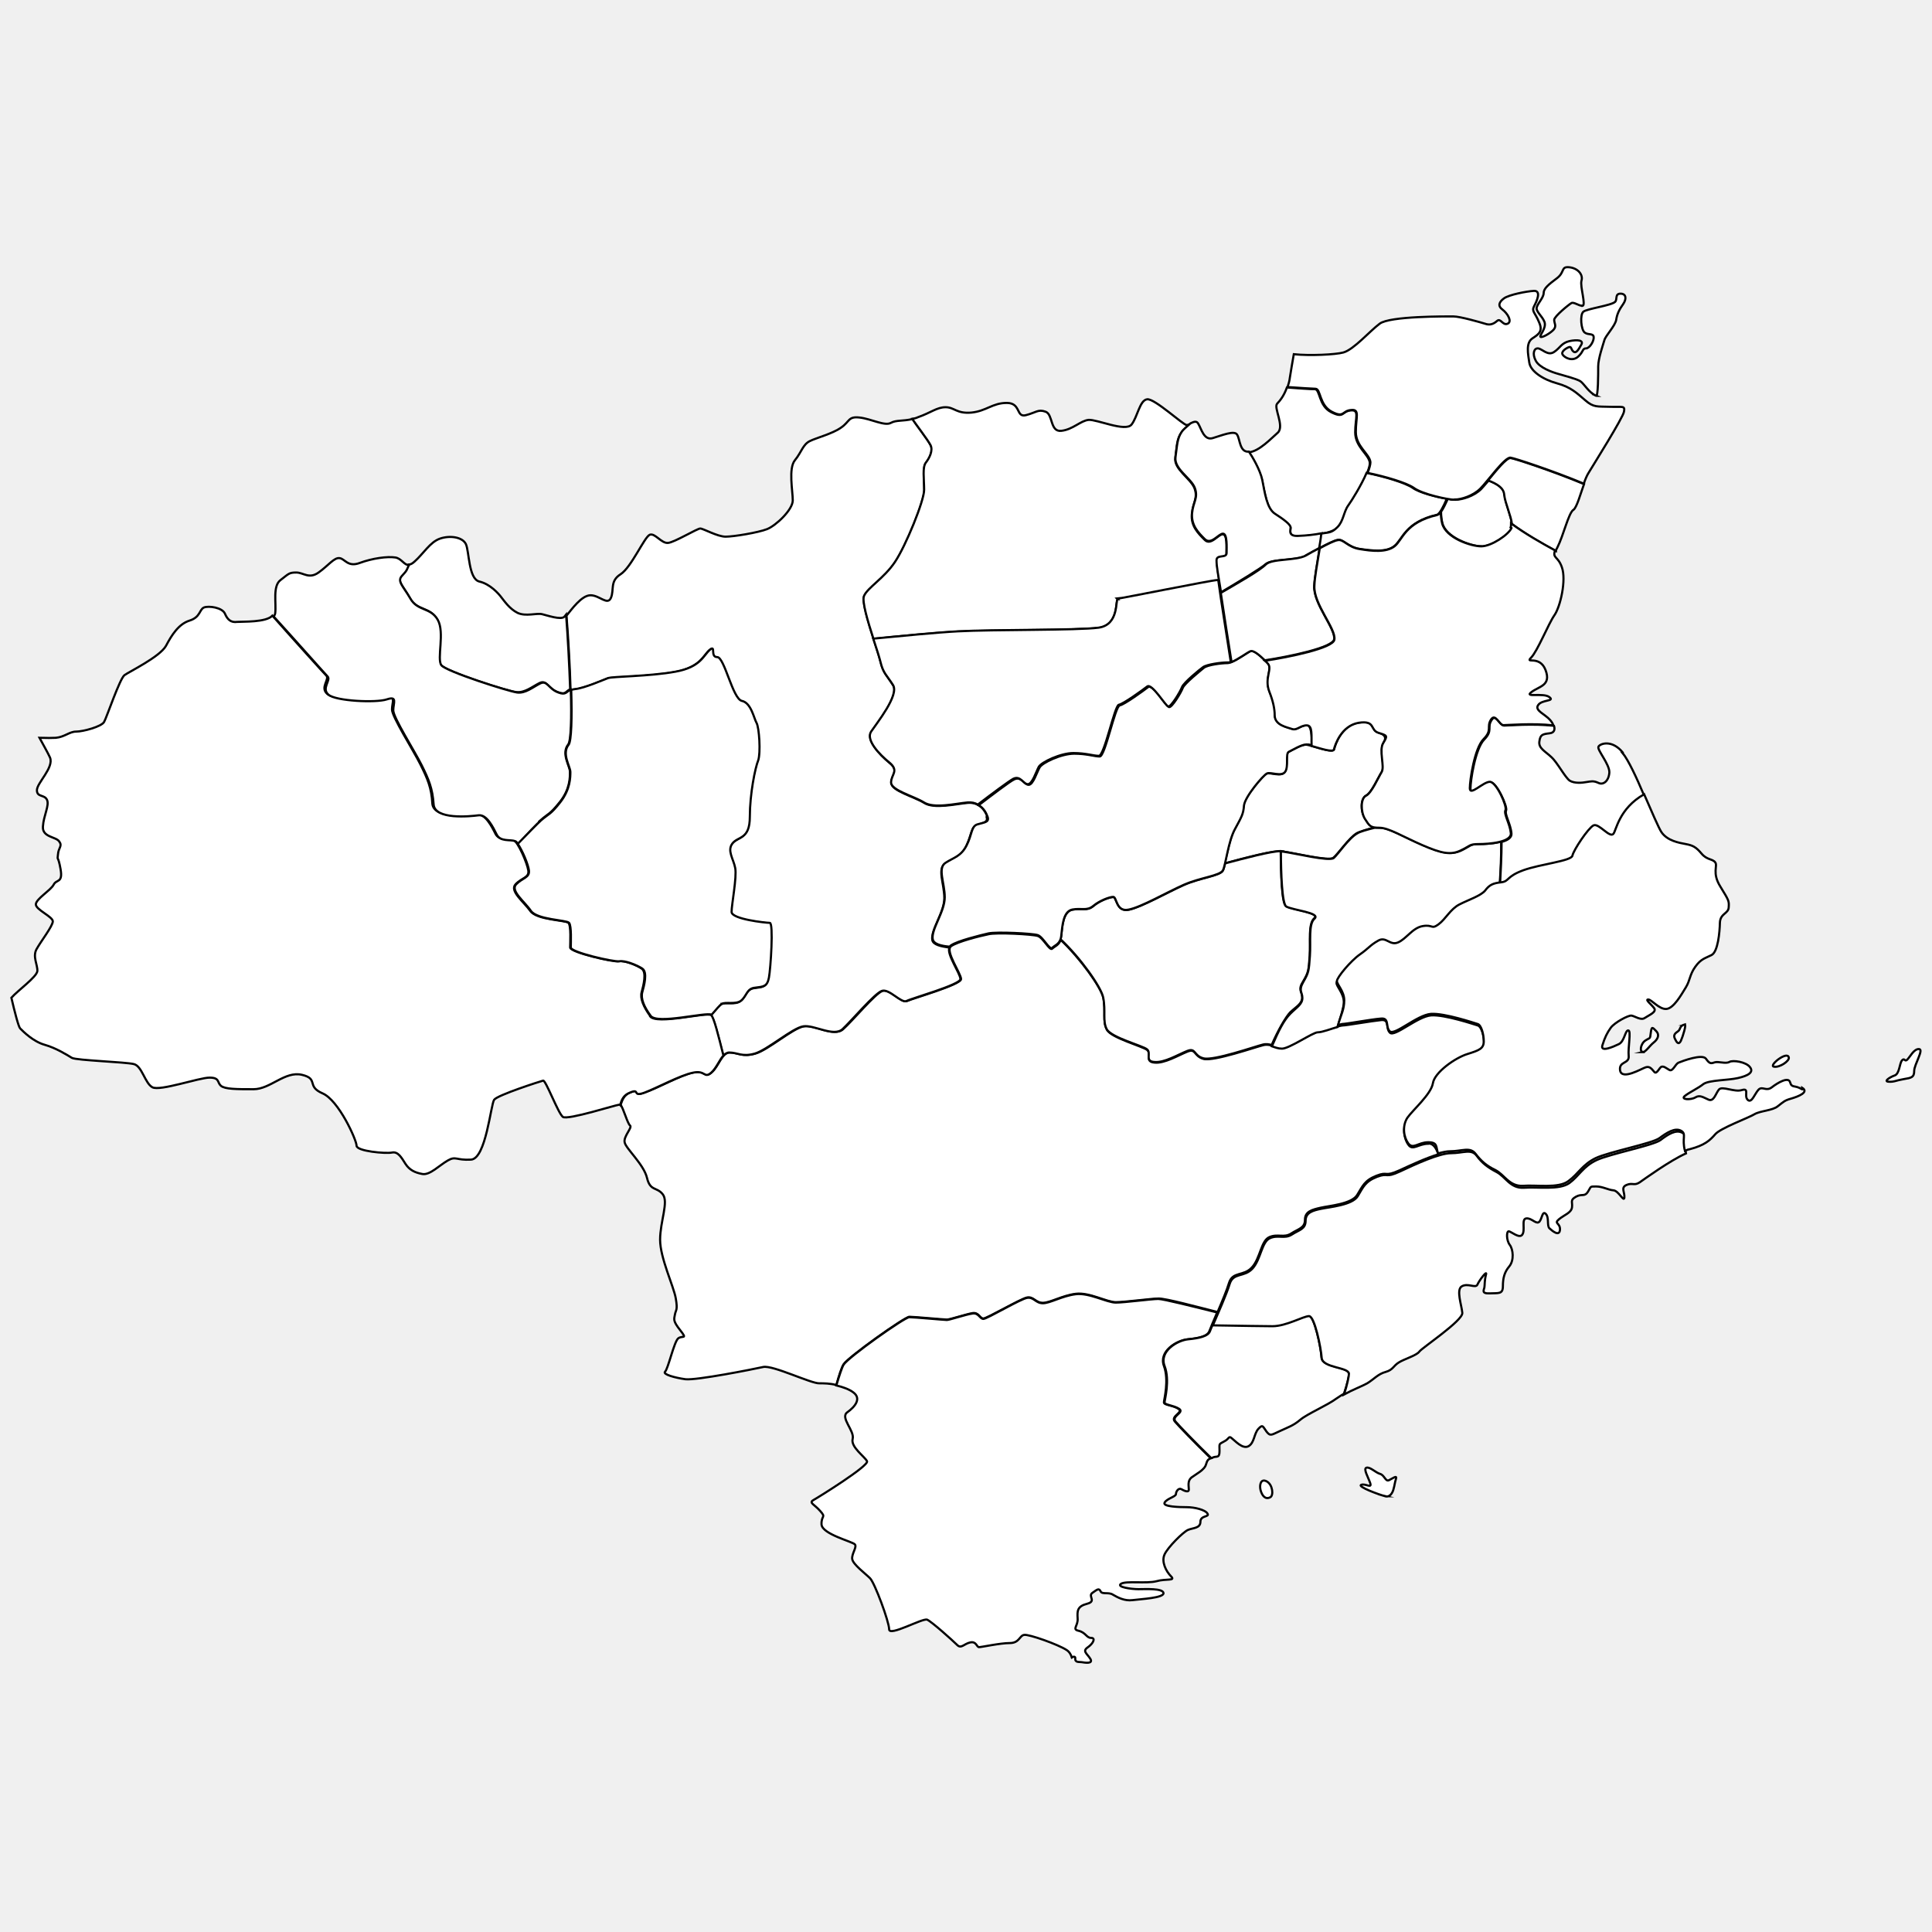
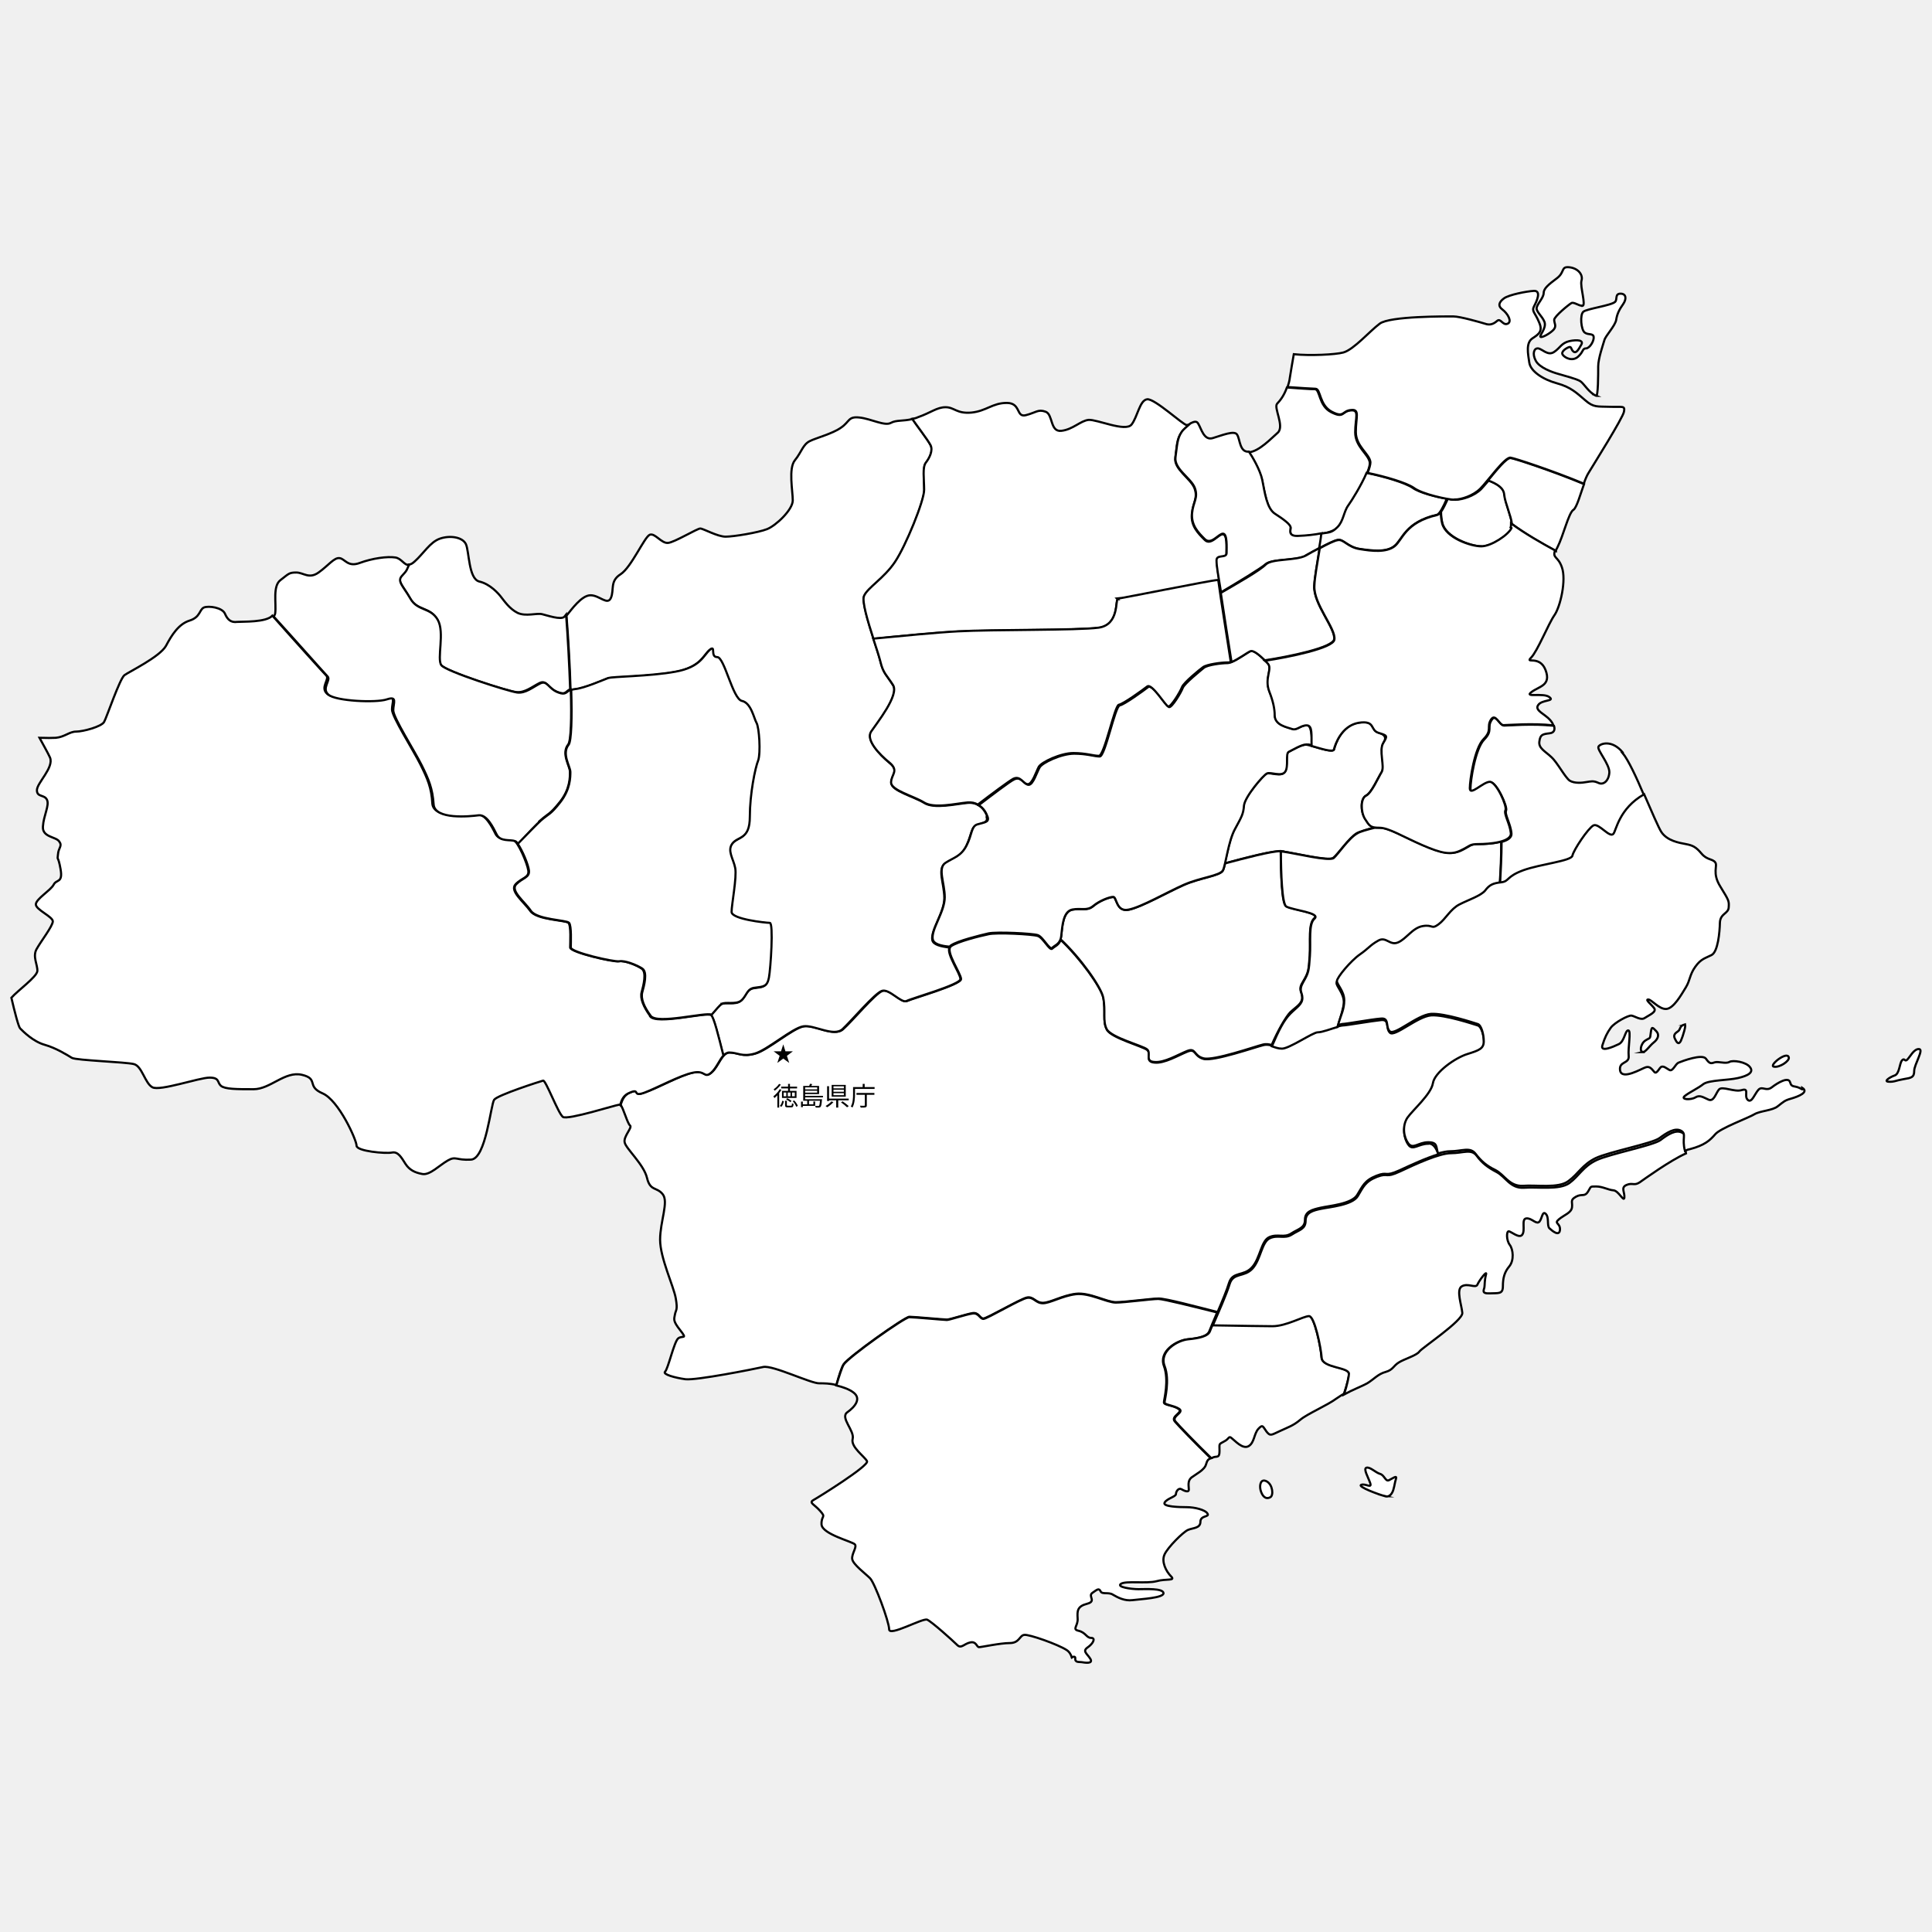
<svg xmlns="http://www.w3.org/2000/svg" style="transition:transform .15s ease-out;transform-origin:center center;transform:translate(0,0) scale(1)" viewBox="0 0 900 900">
  <path fill="#fff" stroke="#000" stroke-miterlimit="10" d="M597.3 396.6c5.9.8 21.7 4.7 23.8 3 2.2-1.7 7.3-9.3 11-11.5 1.3-.7 4.6-1.7 8.5-2.7-2.4-.4-3-1.5-4.7-4.1-2.2-3.4-2.2-9.3.5-10.7 2.5-1.2 5.6-8.5 7.3-11s-1.3-10.2.8-13.6c1.5-2.3.7-3.8-2.2-4.7-4.2-1.3-1.2-5.9-9.3-4.7-8.1 1.3-11 10.2-11.5 12.4s-11-2.1-13.2-2.1-6.4 2.5-8.1 3.4c-1.7.8 0 6.8-1.7 9.3s-6.8 0-8.5.8-10.2 10.7-10.7 14.9-1.3 5.6-4.2 11c-2.2 4.1-3.5 11.5-4.6 15.9 10.3-2.8 23.4-6.2 26.9-5.7Z" class="JP36321" />
  <path fill="#fff" stroke="#000" stroke-miterlimit="10" d="M665.4 532.8c-4.7 0-7.3 3.4-9.3.5-2.2-3-2.9-8.1-.4-11.9 2.5-3.9 11-11 11.9-16.1.8-5.1 10.7-11.9 16.1-13.6 5.6-1.7 7.6-2.5 7.6-5.9s-1.2-7.6-2.9-8.1-15.3-5.1-21.7-4.7c-6.4.5-17 10.2-19.2 8.1s0-6.4-4.2-5.9c-4.2.4-16.1 2.5-17.8 2.5s-9.3 2.9-11.5 2.9-13.2 7.6-16.6 7.6-5.6-2.2-9-1.3c-3.4.8-22.9 7.6-27.7 6.4-4.7-1.3-3.4-5.1-7.6-3.4s-10.7 5.6-15.3 5.1c-4.7-.4-1.3-4.2-3.4-5.9-2.2-1.7-16.6-5.6-18.7-9.3-2.2-3.9-.5-8.5-1.7-14.9-1-4.9-10.7-18.4-19.9-27.1-.8 2.5-2.8 3-3.9 4.1-1.2 1.3-4.2-5.1-6.8-5.9-2.5-.8-19.2-1.7-22.9-.8-3.9.8-14.4 3.4-17.5 5.6-2.9 2.2 4.7 12.7 4.7 15.3s-22.6 9-25.1 10.2-8.1-5.9-11.5-4.7-14.1 14.1-18.3 17.8c-4.2 3.9-13.2-2.2-18.3-1.3-5.1.8-16.6 11-22.6 12.7s-8.1-.5-11.9-.5-5.1 6.4-8.5 9.3-2.5-1.3-8.5 0c-5.9 1.2-16.6 7.3-22.6 9.3-5.9 2.2-1.7-2.2-6.8 0-2.8 1.1-3.6 3.2-4.5 5.8 1.3 1.5 3.2 8.7 4.4 9.6 1.2 1-3.2 5.1-2.5 7.9.6 2.9 8.9 10.2 10.4 16.5s4.5 4.1 7.3 7.6c2.9 3.5-1.2 12.7-1.2 21.2s6.3 21.6 7.3 27.3 0 5.3-.4 7.6c-.4 2.2-1 2.9 2.5 7.3 3.5 4.5 1 2.2-1 3.8-1.9 1.6-4.7 14.3-6.1 15.5-1.2 1.2 4.5 2.8 9.5 3.5 5.1.6 31.7-4.7 36.2-5.7s22.6 7.9 26.3 7.6c1.8 0 4.9 0 7.8.8 1.2-4.4 2.5-8.4 3.4-9.7 2.2-3.4 28.5-22.1 30.6-22.1s16.1 1.3 17.5 1.3 9-2.5 11.9-3c3-.5 3.4 2.5 5.1 2.5s17.5-9.3 20.4-9.8c3-.5 3.9 2.5 7.3 2.5s9-3.4 15.3-4.2c6.4-.8 14.4 3.9 18.7 3.9s16.6-1.7 20-1.7 17.5 3.8 27.4 6.3c2.1-4.9 4.4-10.4 5.3-13.5 1.7-5.6 6.8-3 10.7-7.3 3.9-4.2 4.2-12.4 8.1-14.1s6.8.5 10.2-1.7 6.4-2.5 6.4-6.4 3.4-4.7 7.3-5.6 14.4-1.7 17-5.9 3.4-6.8 9-9 3.4.8 10.7-2.5c5.2-2.4 12.5-5.8 18.2-7.5-1.1-2.8-2.3-5-4.6-5Z" class="JP36368" />
  <path fill="#fff" stroke="#000" stroke-miterlimit="10" d="M519.8 606.8c-4.2 0-12.4-4.7-18.7-3.9-6.4.8-11.9 4.2-15.3 4.2s-4.2-3-7.3-2.5c-3 .4-18.7 9.8-20.4 9.8s-2.2-3-5.1-2.5c-3 .4-10.7 3-11.9 3s-15.3-1.3-17.5-1.3-28.5 18.7-30.6 22.1c-.8 1.3-2.1 5.3-3.4 9.7 3 .7 6.1 1.8 8 3.3 3.8 2.9.6 6.7-2.9 9.2s3.5 8.6 2.5 12.4 5.7 8.3 6.7 10.4-22.8 16.9-25 18.1c-2.2 1.3.4 1.9 3.2 5.1 2.9 3.2.4 1.9.6 6.3.4 4.5 14.3 7.9 15.5 9.2 1.2 1.2-1.6 4.5-1.2 6.9.4 2.5 6.1 6.7 8.3 8.9s8.9 20.3 8.9 23.8 15.5-5.3 17.7-4.5c2.2 1 12 9.8 14 11.8 1.9 1.9 3.2-.6 6.1-1.2s2.9 2.2 4.1 2.2 9.8-1.9 14.3-1.9 4.5-3.5 6.7-3.8c2.2-.4 15.9 4.5 19.7 7 1.2.7 2.1 2.1 2.5 3.5.8-.5 1.7-.5 1.6.4-.2 2.1 1.8 1.6 3 1.8s5.6 1 4-1.6c-1.6-2.5-3.8-3.5-1.2-5.3s3.8-4.4 1.6-4.4-2.5-2.5-5.8-3.3c-3.3-.7-.2-2.3-.5-5.8-.2-3.5-.2-5.6 4.4-6.8s.2-3.5 2.5-5.1 3-2.3 3.8-.7c.7 1.6 3.8.2 5.8 1.6 2.1 1.2 5.3 3 9.1 2.5s14.7-1 14.4-3.3-8.4-1.8-11.7-1.8-10.4-1-8.1-2.5 11.9 0 16.5-1.2c4.6-1.3 9.1 0 6.8-2.3s-4.6-6.8-3-10.2c1.5-3.3 8.6-10.4 10.9-11.4s5.8-.7 5.8-3.8 4.4-2.1 3.3-3.8c-1-1.8-6.1-3-9.6-3s-11.4-.2-10.4-2.1 5.3-2.8 5.3-4 1.2-3 2.5-2.3c1.2.7 3.5 1.8 3.5.2s-.7-4 1.2-5.6c2.1-1.6 6.1-3.5 6.8-6.1.6-2.1 1.1-2.4 2.2-2.9-7.2-7-15.4-15.5-16.7-17.1-2.2-2.5 4.2-4.2 1.7-5.9s-6.8-1.7-6.8-3 2.5-10.2 0-17 5.9-11.9 11-12.4 9.3-1.3 10.2-3.9c.4-1.1 1.9-4.6 3.6-8.6-10-2.5-25.1-6.3-27.4-6.3-3.3 0-15.7 1.7-19.9 1.7Z" class="JP36388" />
  <path fill="#fff" stroke="#000" stroke-miterlimit="10" d="M593.9 239.6c3.9 2.5 7.3 5.1 7.3 6.4s-1.2 4.2 4.2 3.9c5.6-.4 14.9-1.2 17.8-4.2 3-3 3-7.3 5.1-10.2 2.1-3 10.2-16.1 9.8-20-.5-3.9-6.8-7.3-6.8-14.1s2.2-10.7-2.2-10.2c-4.2.5-2.9 3.9-9 .8-5.9-3-5.1-10.7-7.6-10.7s-7.3-.4-13-.8c-1.5 4.2-3.4 6.3-4.6 7.6-1.6 1.9 3.5 10.4.4 13.4-3.2 2.8-8.6 8.6-13.4 9.2h-.2c1.5 2.3 5.2 8.4 6.2 13.1 1.3 5.9 2.2 13.2 5.9 15.8Z" class="JP36404" />
  <path fill="#fff" stroke="#000" stroke-miterlimit="10" d="M606.6 464.7c0-3-2.2-3.4.5-7.6 2.5-4.2 2.5-5.1 3-11.9.4-6.8-.8-14.9 2.2-17.5 3-2.5-10.2-3.9-13.2-5.6-2.1-1.2-2.4-15.9-2.5-25.6-4.5 0-16.4 3.2-25.9 5.7-.4 1.5-.6 2.5-1 3.3-1.2 2.5-10.7 3.4-18.3 6.8s-19.5 10.2-25.5 11.5c-5.9 1.2-5.6-5.9-7.3-5.9s-6.4 1.7-9.3 4.2c-3 2.5-5.6.8-9.8 1.7-4.2.8-4.7 7.6-5.1 11.9-.1.7-.2 1.3-.4 1.8 9.2 8.6 18.9 22.2 19.9 27.1 1.3 6.4-.4 11 1.7 14.9 2.2 3.9 16.6 7.6 18.7 9.3 2.2 1.7-1.2 5.6 3.4 5.9 4.7.5 11-3.4 15.3-5.1 4.2-1.7 2.9 2.2 7.6 3.4 4.7 1.3 24.3-5.6 27.7-6.4 1.6-.4 2.9-.1 4.1.2 3-7 6.7-13.2 8.6-15.2 3-2.8 5.6-4 5.6-7Z" class="JP36302" />
  <path fill="#fff" stroke="#000" stroke-miterlimit="10" d="M699.5 392c-3.4 1-7.6 1.2-10.3 1.2-4.7 0-3.9.8-8.5 3-4.7 2.1-9 1.3-17.8-2.5-9-3.9-15.8-8.1-20-8.1s-1.6 0-2.1-.1c-4 1-7.3 1.9-8.5 2.7-3.9 2.1-9 9.8-11 11.5-2.2 1.7-17.8-2.2-23.8-3h-.8c0 9.7.5 24.4 2.5 25.6 3 1.7 16.1 2.9 13.2 5.6-3 2.5-1.7 10.7-2.2 17.5s-.5 7.6-3 11.9-.5 4.7-.5 7.6-2.5 4.2-5.6 7.3-5.5 8-8.6 15.2c1.5.5 2.9 1.1 4.7 1.1 3.4 0 14.4-7.6 16.6-7.6s6.4-1.7 9.3-2.5c1.5-4.9 2.9-9.3 2.9-11.5 0-4.2-3.4-7.3-3.4-9s6.4-9.3 10.7-12.4c4.2-2.9 4.7-4.2 8.5-6.4 3.9-2.2 5.6 2.5 9.3.8 3.9-1.7 6.8-6.8 11.5-7.6s3.9 1.7 7.3-.8 5.6-7.3 9.8-9.3c4.2-2.2 9.8-3.9 11.9-6.4 2.1-2.4 3.6-3.3 7-3.8.4-5.7.8-13.4.7-19.7z" class="JP36301" />
  <path fill="#fff" stroke="#000" stroke-miterlimit="10" d="M756 350.6c-5.2-6.4-10.9-4.1-11.4-2.7-.6 1.5 5.2 8.1 5.1 11.9-.2 3.8-2.7 6.1-5.1 4.9-2.4-1.1-3.4-.7-5.5-.4-2.1.4-5.6.7-7.8-.6-2.1-1.3-5.8-8.5-8.6-11-2.8-2.7-6.1-4.1-5.6-7.3.4-3.2 1.5-3.4 4.7-3.8 2.2-.2 2.7-1.7 2.1-3.5-9.6-1.1-21.7-.1-23.2-.1-2.2 0-3.9-5.9-5.9-2.5-2.2 3.4.8 4.7-3.4 9s-6.4 19.2-6.4 22.9 6.4-3 9.3-3 8.1 11.5 7.3 13.2 2.2 6.4 2.5 10.7c.2 1.9-1.9 3.2-4.6 3.9 0 6.2-.4 13.8-.7 19.5.2 0 .4 0 .6-.1 3.9-.5 2.2-2.5 10.2-5.6 8.1-3 22.6-4.2 22.9-6.8.4-2.5 7.3-12.7 9.8-14.1s7.6 5.9 9.3 3.9c1.3-1.7 2.7-12 14.3-18.4-3.5-8.3-7.4-16.7-10.1-19.9h.2Z" class="JP36203" />
  <path fill="#fff" stroke="#000" stroke-miterlimit="10" d="M459.9 380.4c-.8-2.5-3.4-6.8-9-6.4-5.6.5-15.8 3-20.4 0-4.7-2.9-15.3-5.6-15.3-9.3s3.9-5.6-.8-9.3c-4.7-3.9-11-10.7-8.5-14.4 2.5-3.9 13.2-17 10.2-21.7-2.9-4.7-4.6-5.6-5.9-11-1.3-5.6-9.3-26.8-7.6-30.6 1.7-3.9 9.3-8.1 14.4-15.8 5.1-7.6 13.6-28.5 13.6-33.6s-.8-10.7.8-12.7c1.7-2.1 3.4-5.5 2.2-8.1-1.2-2.5-7.2-10.2-8.5-12.3-4.7 1.1-7.6.4-10.1 1.8-2.9 1.6-9.2-1.9-14.6-2.5s-4.5 1.9-8.6 4.7c-4.1 2.9-11.4 4.7-14.6 6.3s-3.8 5.1-6.9 8.9-1 14.3-1 18.7-7.9 11.8-12 13.4-15.5 3.5-19.3 3.5-10.4-3.8-11.8-3.8-11.8 6.3-14.9 6.7c-3.2.4-6.1-4.7-8.6-3.8-2.5 1-8.6 15.2-13.6 18.4-5.1 3.2-2.9 7.3-4.5 11s-5.3-1.2-9.5-1.2-8.9 6.7-11.2 9.5c.8 10.2 1.6 23.4 1.9 34.8.5-.2 1.1-.4 1.8-.4 4.2-.4 13.2-4.2 15.3-5.1 2.2-.8 19.5-.8 31.4-3s13.2-7.6 16.1-10.2c3-2.5 0 3.4 3.4 3.4s7.3 19.5 11.5 20.4 5.6 8.1 6.8 10.2c1.3 2.2 2.2 14.1.8 17.5-1.3 3.4-3.9 15.8-3.9 26.3s-5.6 9-8.1 12.4.5 7.3 1.3 11.5-1.7 17-1.7 20.4 16.1 5.1 17.8 5.1.5 21.2-.4 25.5c-.8 4.2-2.5 4.2-6.4 4.7-3.9.4-3.9 3.9-6.4 5.9-2.5 2.2-7.6.4-9.3 1.7-.7.5-2.7 2.5-4.7 5.1h.1c1.3 1.1 3.4 9.7 5.7 18.8.8-.8 1.7-1.5 2.8-1.5 3.9 0 5.9 2.2 11.9.5 5.9-1.7 17.5-11.9 22.6-12.7s14.1 5.1 18.3 1.3c4.2-3.9 14.9-16.6 18.3-17.8s9 5.9 11.5 4.7c2.5-1.3 25.1-7.6 25.1-10.2s-6.6-11.7-5.1-14.7c-4-.5-7.6-1.3-8-3.5-.8-4.7 5.6-12.7 5.6-19.5s-3.4-13.6.4-16.1c3.9-2.5 7.3-3 9.8-8.1s2.2-9 5.1-9.8c2.7-1.2 5.2-1.2 4.4-3.8z" class="JP36207" />
  <g fill="#fff" stroke="#000" stroke-miterlimit="10" class="JP36208">
    <path d="M302.8 473.2c-3-4.2-4.7-8.1-3.9-11 .8-3 2.5-9.3 0-11s-8.1-3.9-10.7-3.4c-2.5.5-22.6-4.2-22.6-6.4s.5-10.2-.8-11.5-14.9-1.3-17.8-5.6c-3-4.2-9.8-9.3-6.8-12.4s6.4-3 5.9-6.4-4.7-13.2-6.8-14.1c-2.2-.8-6.8.4-8.5-3s-4.7-9.3-8.5-9c-3.8.5-20.4 2.2-20.9-5.1-.4-7.3-2.2-11.5-5.6-18.3s-13.2-22.1-13.2-25.5 2.2-6.8-3-5.1c-5.1 1.7-23.8.8-27.2-2.2s1.3-6.8-.4-8.5c-1.1-1.1-15.2-16.7-25.1-27.9-3 3.2-13.8 2.7-16.4 2.9-2.9.4-4.5-1-5.7-3.8-1.2-2.9-7.6-3.8-9.8-2.9-2.2 1-1.6 4.5-6.7 6.1s-8.3 6.7-11 11.8c-2.9 5.1-17.1 12-19.3 13.6s-8.3 19.7-9.5 21.8c-1.2 2.2-9.8 4.5-13 4.5s-5.3 2.5-9.5 2.9c-1.5.1-4.4.1-7.6 0 1.9 3.5 3.9 7 4.9 9.2 1.9 4.7-6.1 11.8-6.1 15.2s3.5 1.9 4.7 4.5-1.6 7.3-1.9 12.4c-.4 5.1 6.1 4.7 7.6 7 1.6 2.2-.4 2.8-.6 6.1-.4 3.2 0 0 1.2 6.7s-1.9 4.7-3.2 7.3-8.3 6.7-8.3 9.2 7.9 5.7 7.9 7.9-5.7 9.5-7.6 13 .6 7.3.4 10.2c-.4 2.8-9 8.9-12.1 12.4 1.5 6.4 3.3 13.5 4.1 14.3 1.6 1.6 6.1 6.1 11.4 7.6s10.4 4.7 12.7 6.1c2.2 1.2 25 1.9 28.9 2.9 3.8 1 5.1 8.9 8.6 10.8s21.8-4.5 26.6-4.5 3.5 2.2 5.3 3.8c1.9 1.6 7.3 1.6 15.2 1.6s14.6-8.6 22.6-6.7c7.9 1.9 1.9 5.3 9.5 8.6 7.6 3.2 15.9 21.8 15.9 24.4s13.6 3.8 16.5 3.2 4.5 2.5 6.3 5.3c1.9 2.9 4.5 4.1 7.9 4.7 3.5.6 7.9-4.1 11.8-6.3 3.8-2.2 3.8 0 10.8-.4s9.2-25.7 10.8-27.9 21.6-8.6 22.8-8.9c1.2-.4 7 15.2 9.2 16.9 2.2 1.6 25-5.7 26.3-5.7s.2 0 .4.2c.7-2.7 1.7-4.7 4.5-5.8 5.1-2.2.8 2.2 6.8 0 5.9-2.2 16.6-8.1 22.6-9.3 5.9-1.3 5.1 2.9 8.5 0 2.4-2.1 3.8-5.9 5.7-8-2.3-9.1-4.4-17.7-5.7-18.8-2.1-1.6-25.5 4.7-28.5.5zM190.9 278.7c3.4 5.9 9.3 3.9 12.7 9.8s-.5 18.3 1.7 21.2c2.1 3 31.4 12.4 35.3 12.7 3.9.4 7.3-2.5 10.7-4.2s3.9 2.5 8.5 4.2c3.9 1.5 3.6-.4 5.8-1.3-.4-11.4-1.1-24.6-1.9-34.8-.4.5-.6.7-.8 1-1.6 1.6-7.9-.6-10.4-1.2s-7.6 1.2-11.4-.6c-3.8-1.9-6.3-5.7-7.6-7.3-1.2-1.6-5.1-6.1-10.2-7.3s-4.7-14.3-6.3-17.5-7.3-4.1-12-2.5-7.6 6.9-12 10.8c-1.1 1-1.9 1.3-2.7 1.3-1 2.2-2.1 4-3.2 5-2.4 2.5.5 4.7 3.9 10.7z" class="JP36208" />
  </g>
  <path fill="#fff" stroke="#000" stroke-miterlimit="10" d="M251.8 382.1c3.9-3.4 4.2-2.5 9-8.5s4.7-11.5 4.7-14.1-4.2-8.5-.8-12.7c1.3-1.7 1.6-12.5 1.2-25.5-2.2.8-2.1 2.7-5.8 1.3-4.7-1.7-5.1-5.9-8.5-4.2s-6.8 4.7-10.7 4.2-33.1-9.8-35.3-12.7c-2.2-3 1.7-15.3-1.7-21.2s-9.3-3.9-12.7-9.8-6.4-8.1-3.9-10.7 2.2-2.9 3.2-5c-2.3.1-3.4-3-6.3-3.5-3.8-.6-10.8.4-16.5 2.5-5.7 2.2-7-1.9-9.5-2.2-2.5-.4-5.3 3.5-9.8 6.7s-7 0-10.4 0-3.5.6-7.3 3.5c-3.8 2.8-1.9 10.8-2.5 15.5-.1.6-.4 1.1-.7 1.5 10 11 24 26.8 25.1 27.9 1.7 1.7-3 5.6.4 8.5 3.4 3 22.1 3.9 27.2 2.2s3 1.7 3 5.1 9.8 18.7 13.2 25.5 5.1 11 5.6 18.3 17 5.6 20.9 5.1 6.8 5.6 8.5 9 6.4 2.2 8.5 3c.5.1 1 .7 1.6 1.6 4.1-5 8.6-9.6 10.6-11.3z" class="JP36489" />
  <path fill="#fff" stroke="#000" stroke-miterlimit="10" d="M336.1 467.7c1.7-1.2 6.8.5 9.3-1.7s2.5-5.6 6.4-5.9c3.9-.5 5.6-.5 6.4-4.7s2.2-25.5.4-25.5-17.8-1.7-17.8-5.1 2.5-16.1 1.7-20.4-3.9-8.1-1.3-11.5 8.1-1.7 8.1-12.4 2.5-22.9 3.9-26.3c1.2-3.4.5-15.3-.8-17.5-1.2-2.1-2.5-9.3-6.8-10.2s-8.1-20.4-11.5-20.4-.5-5.9-3.4-3.4c-3 2.5-4.2 8.1-16.1 10.2-11.9 2.2-29.4 2.2-31.4 3-2.2.8-11 4.7-15.3 5.1-.7.1-1.3.2-1.8.4.4 13 .1 23.8-1.2 25.5-3.4 4.2.8 10.2.8 12.7s0 8.1-4.7 14.1-5.1 5.1-9 8.5c-1.9 1.7-6.3 6.3-10.8 10.9 2.2 3.2 4.9 9.7 5.2 12.4.4 3.4-3 3.4-5.9 6.4-3 3 3.9 8.1 6.8 12.4 2.9 4.2 16.6 4.2 17.8 5.6s.8 9.3.8 11.5 20 6.8 22.6 6.4c2.5-.5 8.1 1.7 10.7 3.4s.8 8.1 0 11c-.8 3 .8 6.8 3.9 11 2.9 4.2 25.9-1.9 28.4-.5 2.1-2.5 4-4.6 4.7-5.1h-.1Z" class="JP36468" />
  <path fill="#fff" stroke="#000" stroke-miterlimit="10" d="M608.8 337.8c-2.9 0-4.7 2.5-6.8 1.7-2.2-.8-8.1-1.7-8.1-6.4s0-4.7-2.5-11c-2.5-6.4 1.7-10.7-.8-13.2s-6.4-6.4-8.1-5.6-8.1 5.6-10.7 5.6-9.3.8-11 2.2-9 7.3-9.8 9.3c-.8 2.2-5.1 9.3-6.4 9-1.3-.5-7.6-11-9.8-9.3s-11 8.1-13.2 8.5c-2.2.5-6.8 23.8-9.3 23.8s-5.9-1.3-11.9-1.3-14.9 4.2-16.1 6.4c-1.3 2.2-3 8.1-5.1 8.1s-3.4-4.2-6.8-2.5c-2.1 1-10.2 7.2-16.5 12 2.4 1.3 3.6 3.8 4.2 5.5.8 2.5-1.7 2.5-4.7 3.4-3 .8-2.5 4.7-5.1 9.8s-5.9 5.6-9.8 8.1-.4 9.3-.4 16.1-6.4 14.9-5.6 19.5c.4 2.3 4 3.2 8 3.5.1-.2.2-.5.5-.6 3-2.1 13.6-4.7 17.5-5.6 3.9-.8 20.4 0 22.9.8s5.6 7.3 6.8 5.9c1.3-1.3 3.9-1.7 4.2-5.9.5-4.2.8-11 5.1-11.9 4.2-.8 6.8.8 9.8-1.7s7.6-4.2 9.3-4.2 1.3 7.3 7.3 5.9c5.9-1.2 17.8-8.1 25.5-11.5 7.6-3.4 17-4.2 18.3-6.8s2.5-13.6 5.6-19.2c3-5.6 3.9-6.8 4.2-11 .5-4.2 9-14.1 10.7-14.9s6.8 1.7 8.5-.8 0-8.5 1.7-9.3 5.9-3.4 8.1-3.4 1.6.2 2.8.6c-.2-4.6-.5-9.5-2.3-9.5h-.2Z" class="JP36342" />
  <path fill="#fff" stroke="#000" stroke-miterlimit="10" d="M571.3 257.9c0-2.5.5-9-1.7-9s-5.6 5.6-8.5 2.5c-3-3-6.4-6.4-5.9-11.9.5-5.6 2.9-7.3 1.3-11.9-1.7-4.7-9.8-9-9-14.4.8-5.6.6-8.6 3-11.9.6-.8 2.2-2.3 4-3.8-.6.2-1.2.5-1.7.5-1.6 0-14.9-12.4-18.4-12s-4.5 8.3-7.3 11.8c-2.9 3.5-16.1-2.5-20-2.2-3.8.4-7.3 4.5-12.7 5.1-5.3.6-3.8-7.6-7.3-8.9s-4.5.4-9.2 1.6-2.2-5.7-8.9-5.7-9.5 3.8-16.5 4.5c-6.9.6-7.9-2.5-12-2.5s-6.7 2.5-13 4.7c-.8.4-1.8.6-2.5.7 1.3 2.2 7.2 9.7 8.5 12.3 1.2 2.5-.5 5.9-2.2 8.1s-.8 7.6-.8 12.7-8.5 26-13.6 33.6-12.7 11.9-14.4 15.8c-1.1 2.4 1.8 12 4.4 20 12.6-1.3 29.7-2.9 39.4-3.4 16.6-.8 55.7-.5 65.5-1.7s7.6-13.2 9-13.2 43.8-8.5 46.8-8.5h.4c-.7-5.1-1.2-8.6-1.2-9.3 0-3.2 4.6-1.1 4.6-3.6Z" class="JP36206" />
  <path fill="#fff" stroke="#000" stroke-miterlimit="10" d="M520.7 279.2c-1.2 0 .8 11.9-9 13.2s-48.9.8-65.5 1.7c-9.6.5-26.8 2.2-39.4 3.4 1.5 4.5 2.8 8.6 3.3 10.6 1.3 5.6 3 6.4 5.9 11 3 4.7-7.6 17.8-10.2 21.7s3.9 10.7 8.5 14.4c4.7 3.9.8 5.6.8 9.3s10.7 6.4 15.3 9.3c4.7 3 14.9.5 20.4 0 1.9-.1 3.4.2 4.7 1 6.4-4.9 14.6-11 16.5-12 3.4-1.7 4.7 2.5 6.8 2.5s3.9-5.9 5.1-8.1c1.3-2.2 10.2-6.4 16.1-6.4s9.3 1.3 11.9 1.3 7.3-23.4 9.3-23.8c2.2-.4 11-6.8 13.2-8.5s8.5 9 9.8 9.3c1.2.4 5.6-6.8 6.4-9 .8-2.1 8.1-8.1 9.8-9.3 1.7-1.3 8.5-2.2 11-2.2s1.2-.2 1.9-.5c-1.7-11.2-4.4-27.6-5.8-37.9h-.4c-2.9.1-45.4 8.7-46.7 8.7z" class="JP36205" />
  <path fill="#fff" stroke="#000" stroke-miterlimit="10" d="M608.4 258.7c1.8-1 4.1-2.3 6.4-3.5.4-2.2.7-4.5 1-6.8-3.5.7-7.5 1.1-10.4 1.2-5.6.5-4.2-2.5-4.2-3.9s-3.4-3.9-7.3-6.4c-3.8-2.5-4.7-9.8-5.9-15.8-1-4.7-4.7-10.9-6.2-13.1-4.4.4-4.1-5.8-5.5-7.9-1.2-2.2-7.3.4-11.4 1.6s-5.3-4.5-6.7-6.7c-.8-1.6-2.3-.8-3.6-.2-1.8 1.6-3.4 2.9-4 3.8-2.3 3.3-2.2 6.4-3 11.9-.8 5.6 7.3 9.8 9 14.4 1.7 4.7-.8 6.4-1.3 11.9-.4 5.6 3 9 5.9 11.9 3 3 6.4-2.5 8.5-2.5s1.7 6.4 1.7 9-4.7.5-4.7 3.4.8 7 2.1 14.9c7.6-4.5 18.9-11.3 20.9-13.2 3.2-2.5 14.2-1.3 18.9-3.9h-.2Z" class="JP36405" />
  <path fill="#fff" stroke="#000" stroke-miterlimit="10" d="M623.2 251.5c2.5-.5 4.7 3.4 10.2 4.2 5.6.8 12.4 1.7 16.1-1.3 3.9-3 5-11.2 19.9-14.6 1.3-.4 3-3.8 4.6-7.5-5-.8-12.9-2.8-16-5.1-3.4-2.3-13-5.2-21.4-6.9-2.3 5.5-6.9 12.9-8.5 15.1-2.2 3-2.2 7.3-5.1 10.2s-4.2 2.3-7.5 3c-.2 2.2-.6 4.5-1 6.8 3.6-1.9 7-3.6 8.6-3.9z" class="JP36403" />
  <path fill="#fff" stroke="#000" stroke-miterlimit="10" d="M621.5 297.9c.8-5.1-9.8-16.6-9.3-25.1.2-4 1.5-10.6 2.5-17.5-2.3 1.2-4.6 2.4-6.4 3.5-4.7 2.5-15.8 1.3-18.7 4.2s-13.2 8.7-20.9 13.2c1.5 10 3.5 22.9 5 32.2 3-1.2 7.3-4.4 8.7-5 1.5-.7 4.4 1.9 6.8 4.2 11.3-1.7 31.7-5.9 32.3-9.8Z" class="JP36341" />
  <path fill="#fff" stroke="#000" stroke-miterlimit="10" d="M689.9 254.6c4.7.1 12.9-5.3 14.2-8.3 1.3-2.9-2.8-11-3.2-15.8-.2-3-3.2-5.1-7.4-6.7-1.5 1.7-2.7 3.2-3.5 4-3.4 3.4-9 5-12 5s-1.9-.2-3.5-.5c-1.1 2.4-2.2 4.7-3.2 6.1 0 1.8.2 3.6.6 5.2 1.5 6.7 13.2 10.8 18 10.9Z" class="JP36402" />
  <path fill="#fff" stroke="#000" stroke-miterlimit="10" d="M733 237.5c1.6-1.3 3.2-7.3 4.9-12-14.9-6.2-32.4-11.9-34.1-12.1-1.9-.4-6.8 5.8-10.6 10.4 4.2 1.6 7.3 3.5 7.5 6.6.4 3.9 3.3 10.1 3.6 13.7 6.3 4.7 14.7 9.5 20.5 12.6 0-.5.4-1.1.7-1.7 2.9-5.8 5.1-15.7 7.4-17.5Z" class="JP36401" />
  <path fill="#fff" stroke="#000" stroke-miterlimit="10" d="M704.1 246c-1.3 3-9.3 8.5-14.1 8.5s-16.5-3.9-18.2-10.7c-.4-1.6-.6-3.5-.7-5.2-.5.7-1.1 1.2-1.6 1.3-15.1 3.5-16.1 11.7-19.9 14.6-3.9 3-10.7 2.2-16.1 1.3-5.6-.8-7.6-4.7-10.2-4.2-1.6.2-5 1.9-8.5 3.8-1.1 6.9-2.4 13.5-2.5 17.5-.5 8.5 10.2 20 9.3 25.1-.6 3.9-21 8.1-32.3 9.8.5.4.8.8 1.2 1.2 2.5 2.5-1.7 6.8.8 13.2 1.7 4.3 2.5 7.9 2.5 11 0 4.7 5.9 5.6 8.1 6.4s3.9-1.7 6.8-1.7 2.1 4.7 2.3 9.6c3.9 1.1 10.1 3.2 10.4 1.6.5-2.1 3.4-11 11.5-12.4 8.1-1.2 5.1 3.4 9.3 4.7s4.2 1.3 2.2 4.7c-2.2 3.4.8 11-.8 13.6s-4.7 9.8-7.3 11c-2.5 1.3-2.5 7.3-.5 10.7 2.2 3.4 2.5 4.2 6.8 4.2s11 4.2 20 8.1 13.2 4.7 17.8 2.5c4.7-2.2 3.9-3 8.5-3s15.3-.8 14.9-5.1-3.4-9-2.5-10.7-4.2-13.2-7.3-13.2-9.3 6.8-9.3 3 2.2-18.7 6.4-22.9 1.3-5.6 3.4-9 3.9 2.5 5.9 2.5 13.6-1 23.2.1c-.2-.8-.8-1.7-1.5-2.5-2.3-2.7-7.3-4.4-5.6-6.9 1.7-2.7 8.1-1.7 5.2-3.8-2.8-2.1-11.9.4-8.3-2.3 3.5-2.7 9.3-3 6.6-10.2s-9.7-2.8-6.8-5.8c3-3 8.1-15.8 10.9-19.8s5.6-16.4 3.5-22.3c-1.8-5.3-4.5-4.1-3.2-7.9-5.9-3.2-14.2-7.9-20.5-12.6 0 .7 0 1.5-.2 1.9z" class="JP36201" />
  <g fill="#fff" stroke="#000" stroke-miterlimit="10" class="JP36383">
    <path d="M628.3 639.6c-.5-3-12.4-2.5-12.7-7.3s-3.4-19.5-5.9-19.5-10.7 4.7-17 4.7-15.3-.2-27.8-.4c-.6 1.3-1 2.4-1.2 2.9-.8 2.5-5.1 3.4-10.2 3.9s-13.6 5.6-11 12.4 0 15.8 0 17 4.2 1.3 6.8 3-3.8 3.4-1.7 5.9c1.3 1.6 9.5 10.1 16.7 17.1.2 0 .5-.2.8-.4 1.8-.7 3 .5 3-3s-.5-3 2.1-4.4c2.5-1.2 2.1-2.8 3.5-1.6 1.6 1.2 5.1 5.3 7.9 3.8 2.8-1.6 2.5-5.8 4.6-8.1s2.1-1 3.8 1.3c1.8 2.3 2.3 1.5 6.1-.2 3.8-1.8 6.3-2.5 9.6-5.3s12.4-6.6 17-10c1.1-.7 2.2-1.5 3.4-2.2 1.5-4.5 2.5-8.5 2.3-9.7ZM591.7 697.5c-2.3 1.2-3.8-.8-4.5-3.4-.6-2.5.2-5.5 2.9-4 2.8 1.5 3.3 6.6 1.6 7.4ZM645.3 697c-2.9-.7-13.1-4.5-11.2-5.3s5.1 1.9 4.2-.8-3.4-6.8-1.7-7.2 4.2 2.3 6.3 2.9 2.5 3.8 4.2 2.9c1.7-.8 3.8-2.5 3.2-.6s-.6 2.9-1.1 4.6c-.4 1.8-1.7 4.2-4 3.5Z" class="JP36383" />
  </g>
  <path fill="#fff" stroke="#000" stroke-miterlimit="10" d="M783.7 527.7c-3-1.7-6.8.8-10.2 3.4-3.4 2.5-23.4 6.4-29.7 9.3-6.4 3-8.1 7.3-12.7 10.7-4.7 3.4-14.9 1.7-21.2 2.2-6.4.4-8.5-5.1-12.7-7.3s-6.8-4.2-9.3-7.6-6.4-1.2-11.9-1.2-16.6 5.1-23.8 8.5c-7.3 3.4-5.1.4-10.7 2.5-5.6 2.2-6.4 4.7-9 9-2.5 4.2-13.2 5.1-17 5.9-3.9.8-7.3 1.7-7.3 5.6s-3 4.2-6.4 6.4-6.4 0-10.2 1.7c-3.9 1.7-4.2 9.8-8.1 14.1s-9 1.7-10.7 7.3c-1.3 4.4-5.6 14.1-7.8 19.2 12.4.2 24.8.4 27.8.4 6.4 0 14.4-4.7 17-4.7s5.6 14.9 5.9 19.5c.5 4.7 12.4 4.2 12.7 7.3 0 1.1-.8 5.2-2.3 9.7 4-2.2 8.5-3.9 10.8-5.2 3-1.8 5.1-4.4 8.6-5.3 3.5-1 3.5-2.8 6.1-4.4 2.5-1.6 8.4-3.3 9.6-5.1 1.3-1.8 20.3-14.4 20-18s-3-10.9-.2-12.4c2.8-1.6 6.3 1 7.2-.7.7-1.8 4.9-7.4 4-4.6-.7 2.8-.5 4.6-.7 5.8s-1.6 3 2.5 2.8c4-.2 6.1.5 6.1-3.3s.7-6.6 3-9.3c2.3-2.8 1.8-7.9.2-10s-1.6-6.3-.5-6.3 4.9 3.5 6.3 1.6c1.6-2.1-.5-7.2 1.8-7.6s4.4 2.5 5.8 1.8c1.6-.7 1.6-5.6 3.3-4 1.8 1.6.5 5.6 1.8 6.8s4.6 4 4.9.7c.2-3.3-3-2.8-.5-4.9s5.8-3 6.1-5.6-1-3.3 1.8-4.9 4 .2 5.6-2.3.7-2.5 3.8-2.5 5.6 1.6 8.1 1.8 4.9 5.8 5.1 3.3-1.8-4.6 1-5.8 3.5.5 6.1-1.2c2.3-1.6 14.2-10.2 21.6-13.5-1.3-6.1 1-8.1-1.6-9.6Z" class="JP36387" />
  <g fill="#fff" stroke="#000" stroke-miterlimit="10" class="JP36204">
    <path d="M839.4 507.4c-3.4-2.1-4.7-.4-5.5-3.2-.7-2.8-5.8.2-8.5 2.3s-4.4-.7-6.2 1.1c-1.8 1.9-3.2 6.6-5.1 4.7-1.8-1.9 1-5.6-2.7-4.5-3.5 1.1-9.2-2.1-10.7-.2s-2.3 5.6-4.7 4.7c-2.4-1-4.1-2.4-6.2-1.1s-7.2 1.1-4.9-.7 6.1-3.5 8.6-5.5c2.7-1.9 11.3-1.7 16.1-2.8s7.5-2.7 5.6-5.1c-1.8-2.4-7.9-3.4-9.6-2.4s-5.2-.4-6.9.2-2.3.7-4-1.7-11 1.1-12.7 1.8-2.7 4.4-4.4 3.4-2.4-1.7-3.5-1.5-2.3 3.9-3.5 2.4c-1.3-1.5-2.1-2.7-4-2.1s-11 6.1-11.9 1.5c-.7-4.5 4.4-3 4-6.8s1.3-11.9-.2-11.9-1.7 5.1-4.4 6.4-8.9 4-7.6.4c1.1-3.5 2.1-5.6 3.9-8.1 1.8-2.4 8.1-5.8 9.6-5.6s4.4 2.4 6.2 1.1c1.9-1.3 5.6-2.7 4.4-4.5-1.3-1.8-4.4-4.1-2.8-4.1s5.1 4.7 8.5 4.4 6.9-6.6 9-10 1.7-5.8 4.4-9.6 4.7-4 7.6-5.5c3-1.5 3.8-10.7 3.9-15.1.2-4.4 4-4.1 4.1-7.2.2-3 0-3.2-3.9-9.6-4-6.4-1.1-9.6-2.4-11.3s-3.8-1-6.4-4.1-4.1-3.8-7.3-4.4-8.5-1.5-11.3-5.5c-1.3-1.9-4.6-9.7-8.1-17.7-11.7 6.6-13 16.9-14.3 18.4-1.7 2.2-6.8-5.1-9.3-3.9-2.5 1.3-9.3 11.5-9.8 14.1-.5 2.5-14.9 3.9-22.9 6.8-8.1 3-6.4 5.1-10.2 5.6-3.9.4-5.6 1.2-7.6 3.9-2.2 2.5-7.6 4.2-11.9 6.4s-6.4 6.8-9.8 9.3-2.5 0-7.3.8-7.6 5.9-11.5 7.6-5.6-3-9.3-.8c-3.9 2.2-4.2 3.4-8.5 6.4s-10.7 10.7-10.7 12.4 3.4 4.7 3.4 9-1.5 6.6-2.9 11.5c1-.2 1.7-.5 2.1-.5 1.7 0 13.6-2.2 17.8-2.5 4.2-.5 2.1 3.9 4.2 5.9 2.2 2.2 12.7-7.6 19.2-8.1 6.4-.4 20 4.2 21.7 4.7 1.7.4 2.9 4.7 2.9 8.1s-2.2 4.2-7.6 5.9c-5.6 1.7-15.3 8.5-16.1 13.6s-9.3 12.4-11.9 16.1c-2.5 3.9-1.7 9 .4 11.9 2.2 3 4.7-.5 9.3-.5s3.5 2.2 4.6 5.2c2.2-.6 4.1-1 5.6-1 5.6 0 9.3-2.2 11.9 1.2s5.1 5.6 9.3 7.6c4.2 2.2 6.4 7.6 12.7 7.3 6.4-.5 16.6 1.3 21.2-2.2 4.7-3.4 6.4-7.6 12.7-10.7 6.4-3 26.3-6.8 29.7-9.3s7.3-5.1 10.2-3.4c2.5 1.5.2 3.5 1.7 9.3.8-.4 1.7-.7 2.4-.8 6.8-1.8 9.3-4.1 11.7-6.9 2.3-2.8 15.4-7.6 18.2-9.3s8.5-1.7 11-3.8c2.7-2.1 3.2-2.7 6.1-3.5 3.4-1 8.6-3 5.2-5.1v.7ZM894 488.7c-2.4-.2-4.2 3.6-5.5 4.9s-1.2-1.1-2.5.4c-1.2 1.5-1.1 6.2-3.4 7s-5.3 2.8-2.8 2.9c2.5.2 3.4-.6 7-1.2s4.9-.8 4.9-3.8 4.6-10 2.3-10.2Z" class="JP36204" />
    <path d="M765.7 490c-2.2.4-1.5-3.8.8-5.3s2.1-.4 2.5-3.6.8-2.5 2.5-.8.8 3.8-1.1 5.3-3.6 4.2-4.9 4.5h.2ZM784.9 477.2c-2.7.7-1.9 2.3-3.2 3.2s-2.3 1.7-1.5 3.4 1.7 3.2 2.8 1.1c1-2.2 2.7-7.9 1.8-7.6h.1ZM833.3 492.7c-.5-3.5-9.7 3.8-6.9 4.2 2.7.5 7.2-2.7 6.9-4.2Z" class="JP36204" />
  </g>
  <g fill="#fff" stroke="#000" stroke-miterlimit="10" class="JP36202">
    <path d="M677.7 232.7c3 0 8.5-1.7 11.9-5.1s11.5-14.9 14.1-14.4c1.7.2 19.2 5.9 34.1 12.1.7-2.1 1.5-3.9 2.2-5 2.4-4 16-25.6 16.5-28.5.6-3-.7-2.1-6.6-2.3-5.8-.2-7.5.4-11.4-3-4-3.4-6.6-6.1-13.1-7.9-6.6-1.8-12.4-5.6-13-9.7s-1.7-9.2 1.5-11.3 4.9-3.4 3-7.6c-1.8-4.4-3.5-4.9-2.3-7.3 1.3-2.4 3.5-7.3 0-7.2-3.5.2-11.7 1.8-14 3.5s-3 3.5-.7 5.2 4.7 5.6 2.4 6.6-3.2-2.8-4.9-1.3-3.4 2.1-5.6 1.3c-2.3-.7-11.7-3.4-14.8-3.4s-29.7-.2-34.3 3.4c-4.7 3.5-12 12-16.9 13.4-3.6 1-15.8 1.6-23.1.8-.6 3.5-1.3 7.5-1.8 10.7-.2 1.8-.7 3.4-1.1 4.6 5.8.4 11.8.8 13 .8 2.5 0 1.7 7.6 7.6 10.7s4.7-.5 9-.8c4.2-.5 2.2 3.4 2.2 10.2s6.4 10.2 6.8 14.1c0 1.1-.5 2.9-1.3 5 8.4 1.7 18 4.6 21.4 6.9 3.9 3 16.1 5.6 19.2 5.6Z" class="JP36202" />
    <path d="M743.6 184.4c-3.5-1.5-5.7-5.7-7.4-6.8s-7.2-2.5-10.2-3.4c-2.9-.8-8.9-2.9-10.6-6.2-1.7-3.2-.8-5.9 1.1-5.7s4.5 3.6 7.4 1.7 3.4-4.2 7.2-5.1c3.8-.8 6.8-.4 5.5 1.7-1.2 2.1-2.3 4.2-3.6 3.2s-.8-2.5-2.1-2.1c-1.2.4-4 2.1-2.9 3.6s4.6 3.2 7.2.8c2.5-2.3 1.9-3.8 3.6-3.8s3.8-3.4 3.6-5.3-2.5-.8-4.2-2.1-2.3-8.3-.6-9.7 13.1-2.9 14.8-4.6c1.1-1.1-.2-3.8 2.5-3.8s2.9 2.5 1.2 4.9-2.8 4.5-3.2 7.2c-.4 2.8-4.9 7.4-5.5 9.5s-2.9 8.6-2.9 12.3c0 3.6 0 14.2-1 13.7zM737.1 142.4c-1.5.2-4-1.9-5.1-1.2-1.1.6-8 6.2-8 7.8s1.2 2.8-.2 4.5c-1.5 1.7-5.5 4-6.2 3.4-.6-.6 2.9-4 1.9-6.9-1.1-2.9-4.2-4.9-3.6-6.9s3.2-4.5 3.2-6.6 2.3-4 6.2-6.9c3.8-2.9 1.7-5.5 5.7-5.1s6.6 3.4 5.7 6.3c-.7 2.7 2.2 11.4.5 11.7h-.1Z" class="JP36202" />
  </g>
+   <text x="360" y="495" class="city-star tokushima-gov">★</text>
+   <text x="360" y="515" class="city-label tokushima-gov">徳島県庁</text>
</svg>
